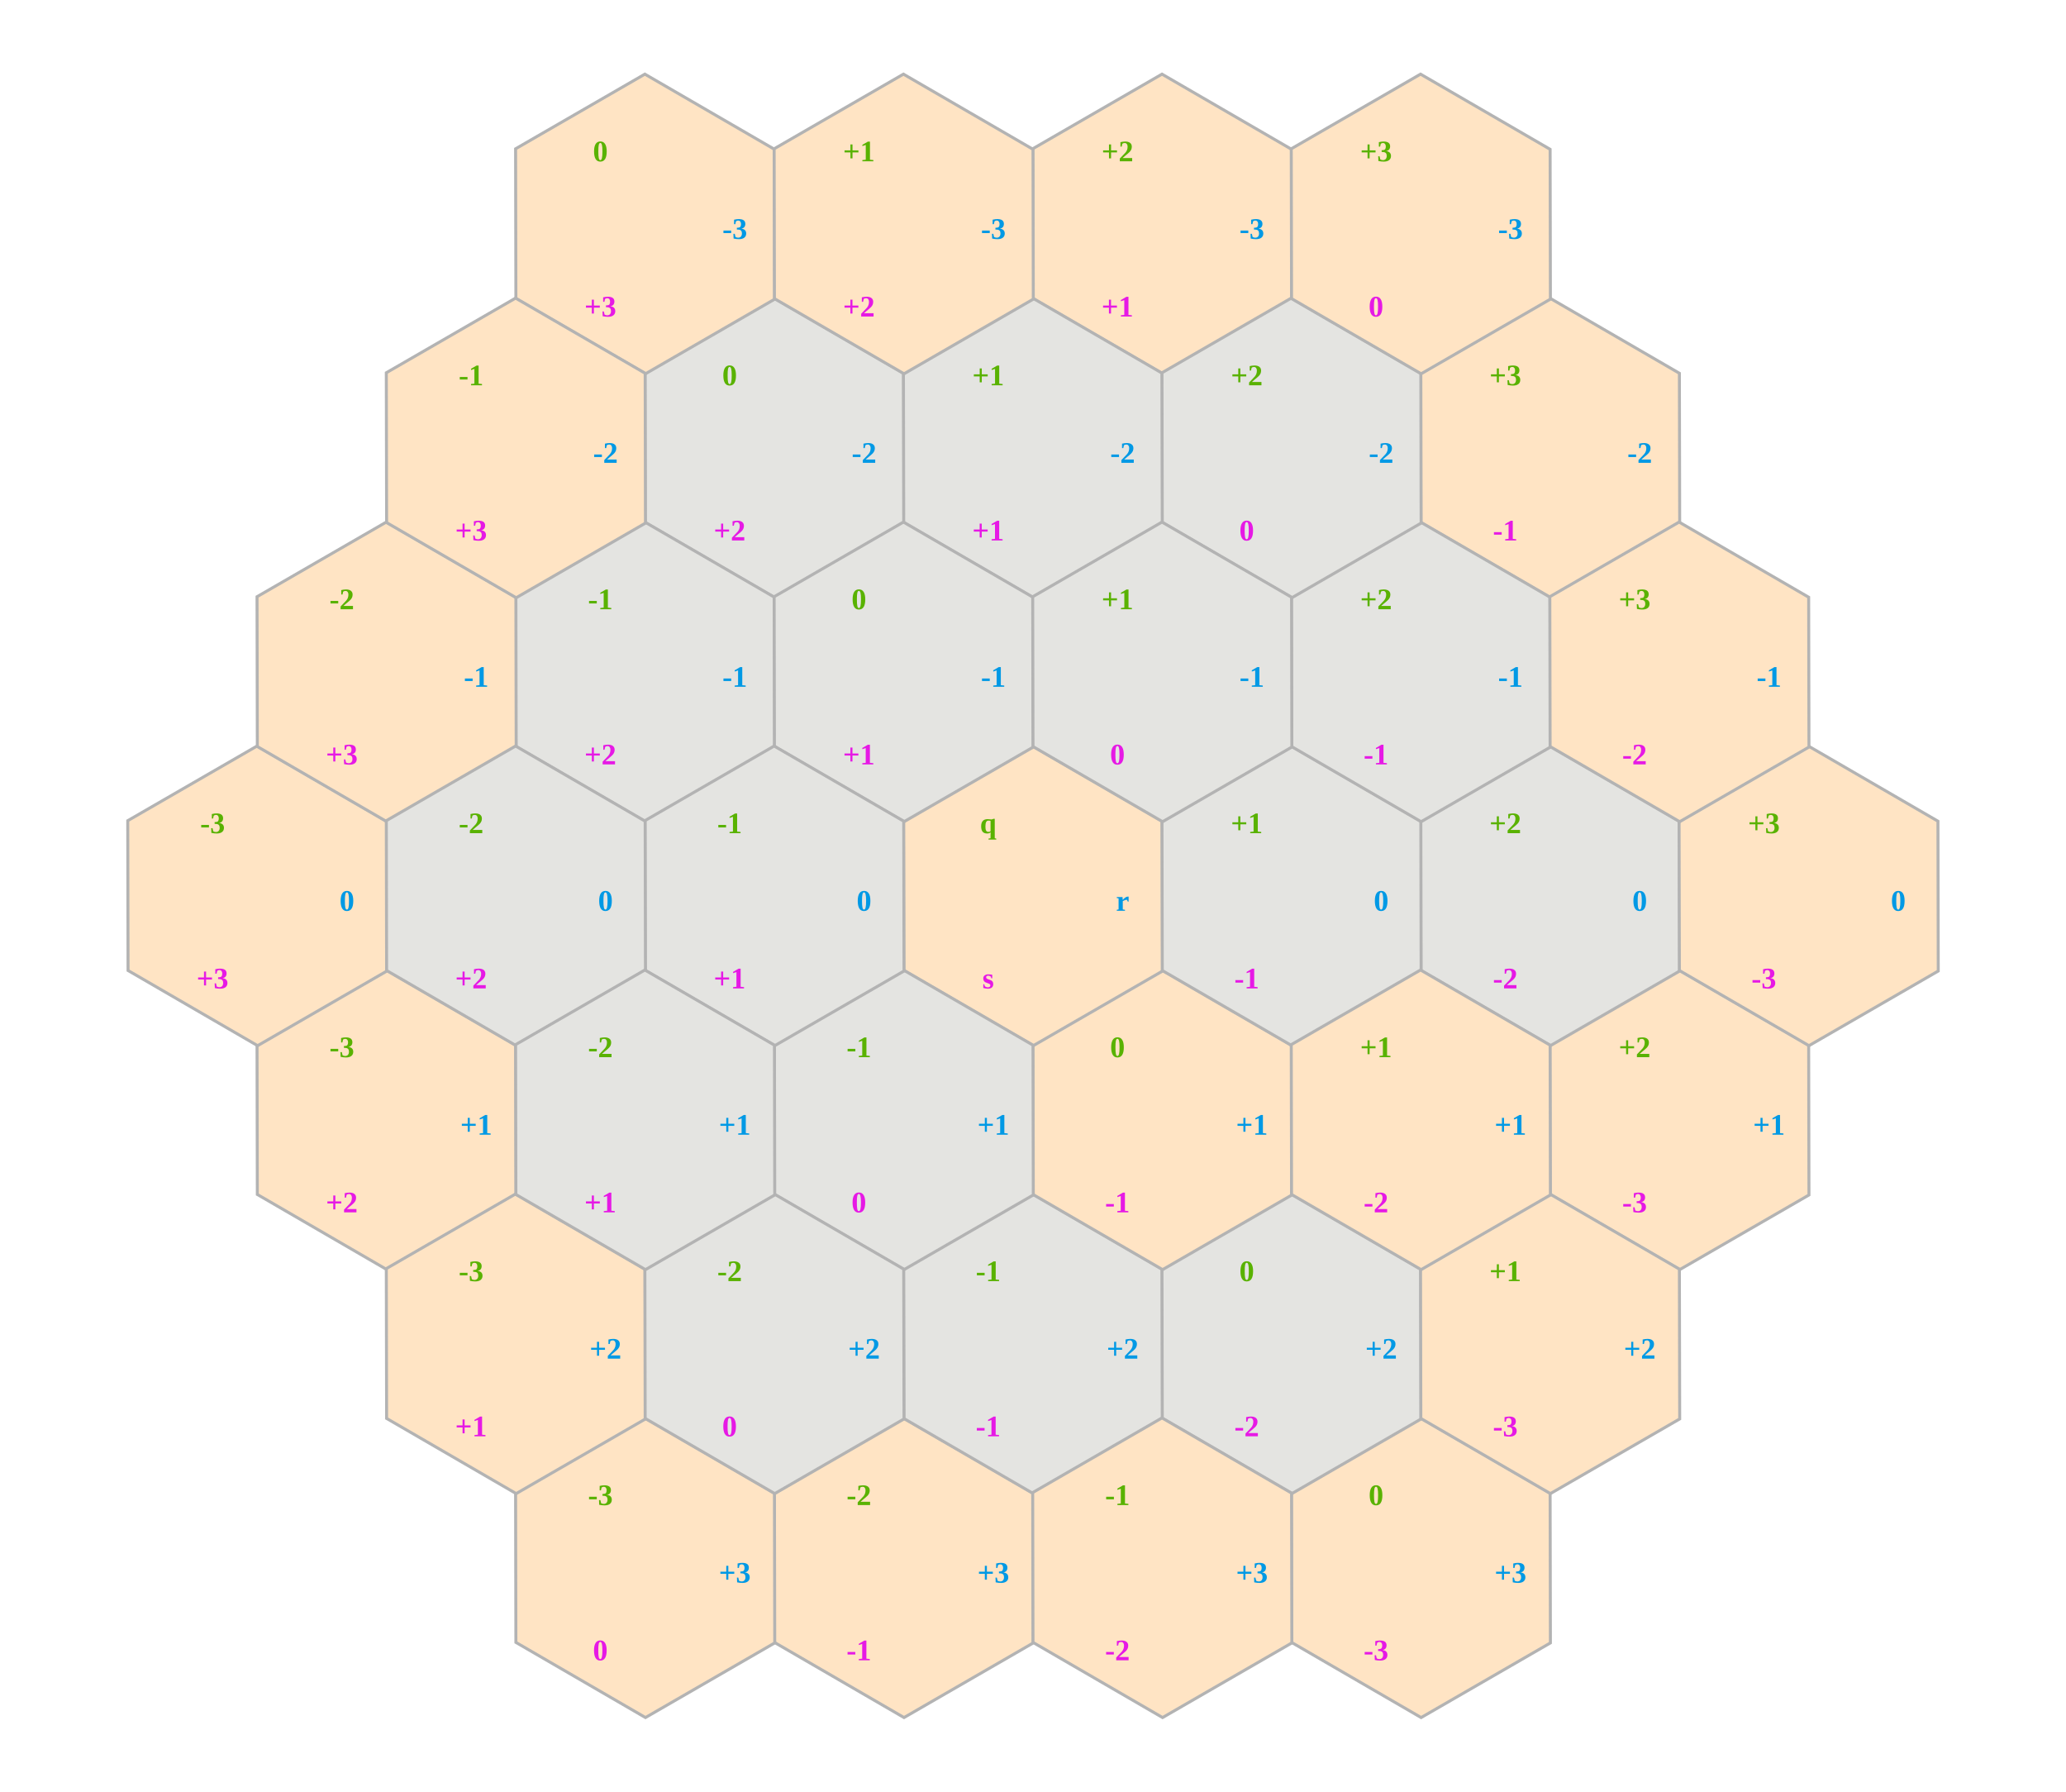
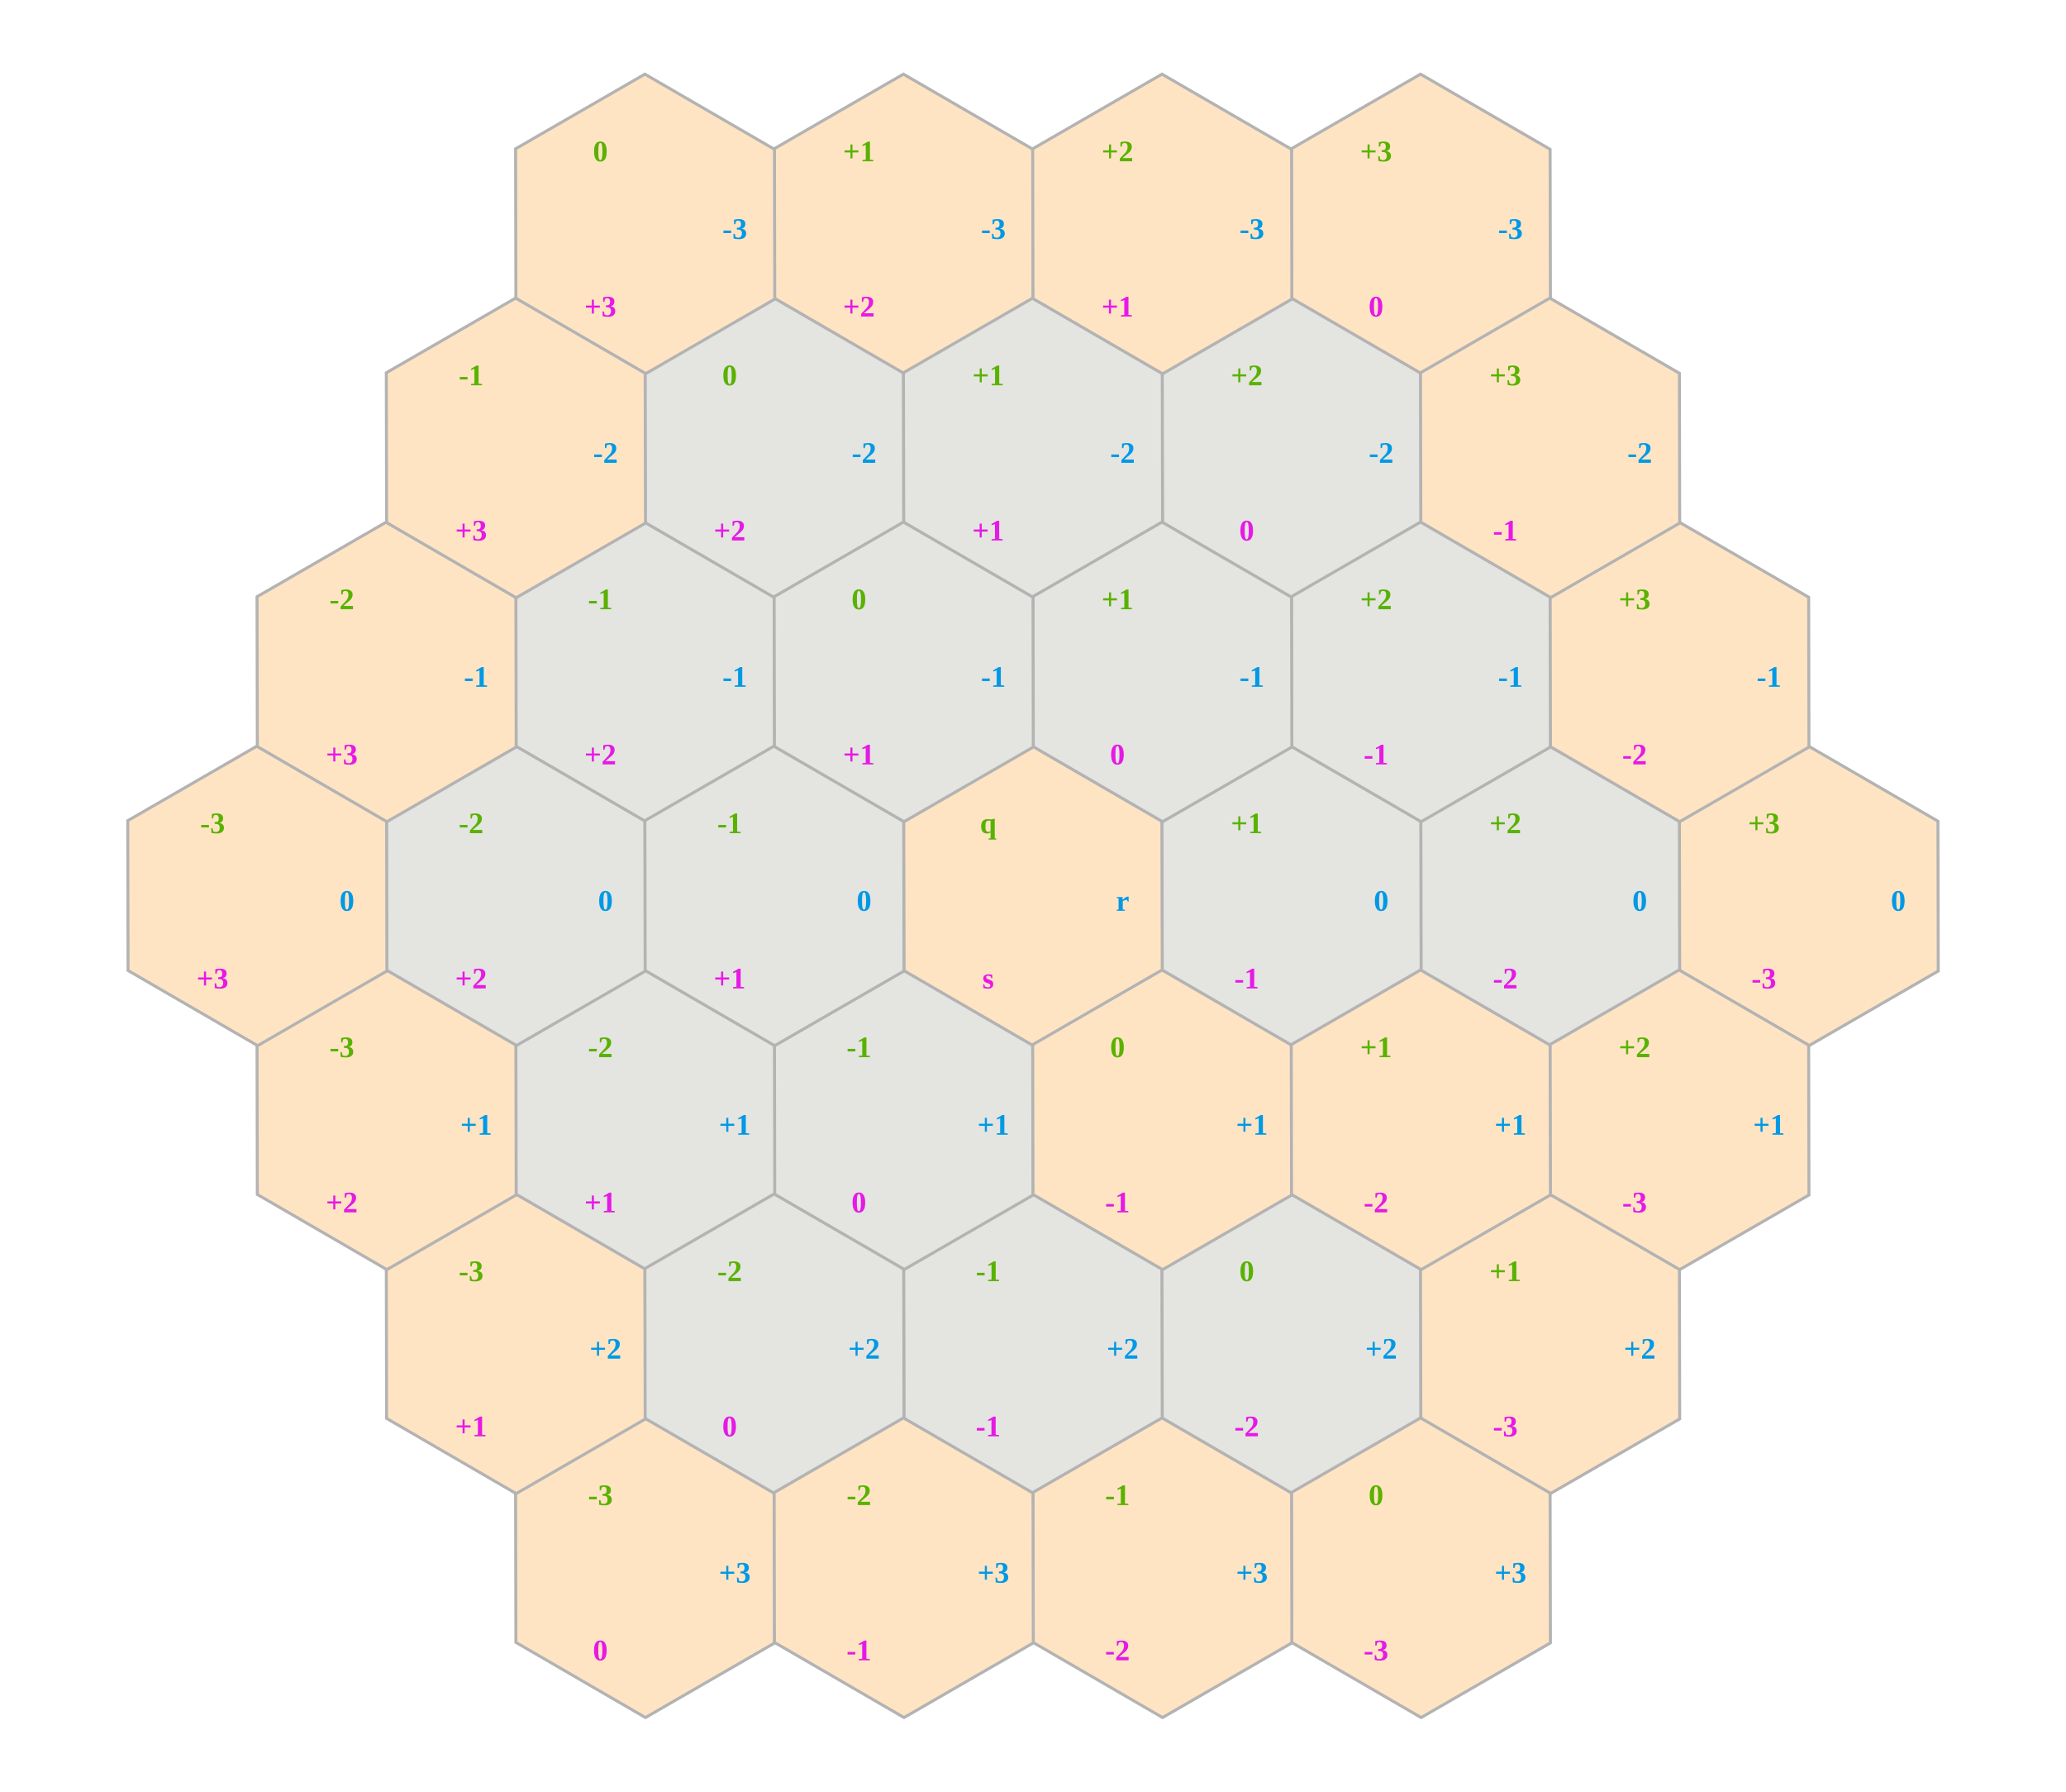
<svg xmlns="http://www.w3.org/2000/svg" version="1.1" viewBox="-692 -600 1384 1200" width="1384" height="1200" preserveAspectRatio="xMidYMin meet">
  <style>
    svg {
        stroke-width: 2px;
        stroke: #b3b3b3ff;
        fill: #e4e4e1ff;
        background-color: #ffffffff;
    }
    text {
        font-weight: bold;
        stroke: none;
        fill: black;
        text-anchor: middle;
        font-size: 20px;
    }
    .q {
        fill: #59b201ff;
    }
    .r {
        fill: #0099e5ff;
    }
    .s {
        fill: #e619e5ff;
    }
    .style-1 {
        fill: #ffe4c4ff;
    }
</style>
-   <g class="style-1" transform="translate(-433.0127,150),rotate(-30)">
-     <polygon points="100,0 50,-87 -50,-87 -100,-0 -50,87 50,87">
-     </polygon>
-     <text transform="rotate(-90) translate(60, 0) rotate(90) rotate(30) translate(0,10)" class="q">-3</text>
-     <text transform="rotate(-90) translate(-30, 52) rotate(90) rotate(30) translate(0,10)" class="r">+1</text>
-     <text transform="rotate(-90) translate(-30, -52) rotate(90) rotate(30) translate(0,10)" class="s">+2</text>
-   </g>
-   <g class="style-1" transform="translate(433.0127,150),rotate(-30)">
-     <polygon points="100,0 50,-87 -50,-87 -100,-0 -50,87 50,87">
-     </polygon>
-     <text transform="rotate(-90) translate(60, 0) rotate(90) rotate(30) translate(0,10)" class="q">+2</text>
-     <text transform="rotate(-90) translate(-30, 52) rotate(90) rotate(30) translate(0,10)" class="r">+1</text>
-     <text transform="rotate(-90) translate(-30, -52) rotate(90) rotate(30) translate(0,10)" class="s">-3</text>
-   </g>
-   <g class="style-1" transform="translate(-86.60254,450),rotate(-30)">
-     <polygon points="100,0 50,-87 -50,-87 -100,-0 -50,87 50,87">
-     </polygon>
-     <text transform="rotate(-90) translate(60, 0) rotate(90) rotate(30) translate(0,10)" class="q">-2</text>
-     <text transform="rotate(-90) translate(-30, 52) rotate(90) rotate(30) translate(0,10)" class="r">+3</text>
-     <text transform="rotate(-90) translate(-30, -52) rotate(90) rotate(30) translate(0,10)" class="s">-1</text>
-   </g>
  <g transform="translate(0,300),rotate(-30)">
    <polygon points="100,0 50,-87 -50,-87 -100,-0 -50,87 50,87">
    </polygon>
    <text transform="rotate(-90) translate(60, 0) rotate(90) rotate(30) translate(0,10)" class="q">-1</text>
    <text transform="rotate(-90) translate(-30, 52) rotate(90) rotate(30) translate(0,10)" class="r">+2</text>
    <text transform="rotate(-90) translate(-30, -52) rotate(90) rotate(30) translate(0,10)" class="s">-1</text>
  </g>
-   <g class="style-1" transform="translate(-519.6152,0),rotate(-30)">
-     <polygon points="100,0 50,-87 -50,-87 -100,-0 -50,87 50,87">
-     </polygon>
-     <text transform="rotate(-90) translate(60, 0) rotate(90) rotate(30) translate(0,10)" class="q">-3</text>
-     <text transform="rotate(-90) translate(-30, 52) rotate(90) rotate(30) translate(0,10)" class="r">0</text>
-     <text transform="rotate(-90) translate(-30, -52) rotate(90) rotate(30) translate(0,10)" class="s">+3</text>
-   </g>
-   <g transform="translate(-173.2051,-300),rotate(-30)">
-     <polygon points="100,0 50,-87 -50,-87 -100,-0 -50,87 50,87">
-     </polygon>
-     <text transform="rotate(-90) translate(60, 0) rotate(90) rotate(30) translate(0,10)" class="q">0</text>
-     <text transform="rotate(-90) translate(-30, 52) rotate(90) rotate(30) translate(0,10)" class="r">-2</text>
-     <text transform="rotate(-90) translate(-30, -52) rotate(90) rotate(30) translate(0,10)" class="s">+2</text>
-   </g>
-   <g class="style-1" transform="translate(86.60254,-450),rotate(-30)">
-     <polygon points="100,0 50,-87 -50,-87 -100,-0 -50,87 50,87">
-     </polygon>
-     <text transform="rotate(-90) translate(60, 0) rotate(90) rotate(30) translate(0,10)" class="q">+2</text>
-     <text transform="rotate(-90) translate(-30, 52) rotate(90) rotate(30) translate(0,10)" class="r">-3</text>
-     <text transform="rotate(-90) translate(-30, -52) rotate(90) rotate(30) translate(0,10)" class="s">+1</text>
-   </g>
-   <g class="style-1" transform="translate(259.8076,450),rotate(-30)">
-     <polygon points="100,0 50,-87 -50,-87 -100,-0 -50,87 50,87">
-     </polygon>
-     <text transform="rotate(-90) translate(60, 0) rotate(90) rotate(30) translate(0,10)" class="q">0</text>
-     <text transform="rotate(-90) translate(-30, 52) rotate(90) rotate(30) translate(0,10)" class="r">+3</text>
-     <text transform="rotate(-90) translate(-30, -52) rotate(90) rotate(30) translate(0,10)" class="s">-3</text>
+   <g transform="translate(173.2051,300),rotate(-30)">
+     <polygon points="100,0 50,-87 -50,-87 -100,-0 -50,87 50,87">
+     </polygon>
+     <text transform="rotate(-90) translate(60, 0) rotate(90) rotate(30) translate(0,10)" class="q">0</text>
+     <text transform="rotate(-90) translate(-30, 52) rotate(90) rotate(30) translate(0,10)" class="r">+2</text>
+     <text transform="rotate(-90) translate(-30, -52) rotate(90) rotate(30) translate(0,10)" class="s">-2</text>
+   </g>
+   <g class="style-1" transform="translate(259.8076,-450),rotate(-30)">
+     <polygon points="100,0 50,-87 -50,-87 -100,-0 -50,87 50,87">
+     </polygon>
+     <text transform="rotate(-90) translate(60, 0) rotate(90) rotate(30) translate(0,10)" class="q">+3</text>
+     <text transform="rotate(-90) translate(-30, 52) rotate(90) rotate(30) translate(0,10)" class="r">-3</text>
+     <text transform="rotate(-90) translate(-30, -52) rotate(90) rotate(30) translate(0,10)" class="s">0</text>
+   </g>
+   <g class="style-1" transform="translate(-259.8076,450),rotate(-30)">
+     <polygon points="100,0 50,-87 -50,-87 -100,-0 -50,87 50,87">
+     </polygon>
+     <text transform="rotate(-90) translate(60, 0) rotate(90) rotate(30) translate(0,10)" class="q">-3</text>
+     <text transform="rotate(-90) translate(-30, 52) rotate(90) rotate(30) translate(0,10)" class="r">+3</text>
+     <text transform="rotate(-90) translate(-30, -52) rotate(90) rotate(30) translate(0,10)" class="s">0</text>
+   </g>
+   <g class="style-1" transform="translate(-86.60254,-450),rotate(-30)">
+     <polygon points="100,0 50,-87 -50,-87 -100,-0 -50,87 50,87">
+     </polygon>
+     <text transform="rotate(-90) translate(60, 0) rotate(90) rotate(30) translate(0,10)" class="q">+1</text>
+     <text transform="rotate(-90) translate(-30, 52) rotate(90) rotate(30) translate(0,10)" class="r">-3</text>
+     <text transform="rotate(-90) translate(-30, -52) rotate(90) rotate(30) translate(0,10)" class="s">+2</text>
+   </g>
+   <g transform="translate(-86.60254,150),rotate(-30)">
+     <polygon points="100,0 50,-87 -50,-87 -100,-0 -50,87 50,87">
+     </polygon>
+     <text transform="rotate(-90) translate(60, 0) rotate(90) rotate(30) translate(0,10)" class="q">-1</text>
+     <text transform="rotate(-90) translate(-30, 52) rotate(90) rotate(30) translate(0,10)" class="r">+1</text>
+     <text transform="rotate(-90) translate(-30, -52) rotate(90) rotate(30) translate(0,10)" class="s">0</text>
+   </g>
+   <g transform="translate(-259.8076,150),rotate(-30)">
+     <polygon points="100,0 50,-87 -50,-87 -100,-0 -50,87 50,87">
+     </polygon>
+     <text transform="rotate(-90) translate(60, 0) rotate(90) rotate(30) translate(0,10)" class="q">-2</text>
+     <text transform="rotate(-90) translate(-30, 52) rotate(90) rotate(30) translate(0,10)" class="r">+1</text>
+     <text transform="rotate(-90) translate(-30, -52) rotate(90) rotate(30) translate(0,10)" class="s">+1</text>
+   </g>
+   <g transform="translate(-259.8076,-150),rotate(-30)">
+     <polygon points="100,0 50,-87 -50,-87 -100,-0 -50,87 50,87">
+     </polygon>
+     <text transform="rotate(-90) translate(60, 0) rotate(90) rotate(30) translate(0,10)" class="q">-1</text>
+     <text transform="rotate(-90) translate(-30, 52) rotate(90) rotate(30) translate(0,10)" class="r">-1</text>
+     <text transform="rotate(-90) translate(-30, -52) rotate(90) rotate(30) translate(0,10)" class="s">+2</text>
+   </g>
+   <g class="style-1" transform="translate(519.6152,0),rotate(-30)">
+     <polygon points="100,0 50,-87 -50,-87 -100,-0 -50,87 50,87">
+     </polygon>
+     <text transform="rotate(-90) translate(60, 0) rotate(90) rotate(30) translate(0,10)" class="q">+3</text>
+     <text transform="rotate(-90) translate(-30, 52) rotate(90) rotate(30) translate(0,10)" class="r">0</text>
+     <text transform="rotate(-90) translate(-30, -52) rotate(90) rotate(30) translate(0,10)" class="s">-3</text>
+   </g>
+   <g transform="translate(-346.4102,0),rotate(-30)">
+     <polygon points="100,0 50,-87 -50,-87 -100,-0 -50,87 50,87">
+     </polygon>
+     <text transform="rotate(-90) translate(60, 0) rotate(90) rotate(30) translate(0,10)" class="q">-2</text>
+     <text transform="rotate(-90) translate(-30, 52) rotate(90) rotate(30) translate(0,10)" class="r">0</text>
+     <text transform="rotate(-90) translate(-30, -52) rotate(90) rotate(30) translate(0,10)" class="s">+2</text>
  </g>
  <g transform="translate(346.4102,0),rotate(-30)">
    <polygon points="100,0 50,-87 -50,-87 -100,-0 -50,87 50,87">
    </polygon>
    <text transform="rotate(-90) translate(60, 0) rotate(90) rotate(30) translate(0,10)" class="q">+2</text>
    <text transform="rotate(-90) translate(-30, 52) rotate(90) rotate(30) translate(0,10)" class="r">0</text>
    <text transform="rotate(-90) translate(-30, -52) rotate(90) rotate(30) translate(0,10)" class="s">-2</text>
  </g>
-   <g transform="translate(-259.8076,-150),rotate(-30)">
-     <polygon points="100,0 50,-87 -50,-87 -100,-0 -50,87 50,87">
-     </polygon>
-     <text transform="rotate(-90) translate(60, 0) rotate(90) rotate(30) translate(0,10)" class="q">-1</text>
-     <text transform="rotate(-90) translate(-30, 52) rotate(90) rotate(30) translate(0,10)" class="r">-1</text>
-     <text transform="rotate(-90) translate(-30, -52) rotate(90) rotate(30) translate(0,10)" class="s">+2</text>
-   </g>
-   <g class="style-1" transform="translate(-259.8076,450),rotate(-30)">
-     <polygon points="100,0 50,-87 -50,-87 -100,-0 -50,87 50,87">
-     </polygon>
-     <text transform="rotate(-90) translate(60, 0) rotate(90) rotate(30) translate(0,10)" class="q">-3</text>
-     <text transform="rotate(-90) translate(-30, 52) rotate(90) rotate(30) translate(0,10)" class="r">+3</text>
-     <text transform="rotate(-90) translate(-30, -52) rotate(90) rotate(30) translate(0,10)" class="s">0</text>
-   </g>
-   <g transform="translate(173.2051,300),rotate(-30)">
-     <polygon points="100,0 50,-87 -50,-87 -100,-0 -50,87 50,87">
-     </polygon>
-     <text transform="rotate(-90) translate(60, 0) rotate(90) rotate(30) translate(0,10)" class="q">0</text>
-     <text transform="rotate(-90) translate(-30, 52) rotate(90) rotate(30) translate(0,10)" class="r">+2</text>
-     <text transform="rotate(-90) translate(-30, -52) rotate(90) rotate(30) translate(0,10)" class="s">-2</text>
-   </g>
-   <g class="style-1" transform="translate(519.6152,0),rotate(-30)">
-     <polygon points="100,0 50,-87 -50,-87 -100,-0 -50,87 50,87">
-     </polygon>
-     <text transform="rotate(-90) translate(60, 0) rotate(90) rotate(30) translate(0,10)" class="q">+3</text>
-     <text transform="rotate(-90) translate(-30, 52) rotate(90) rotate(30) translate(0,10)" class="r">0</text>
-     <text transform="rotate(-90) translate(-30, -52) rotate(90) rotate(30) translate(0,10)" class="s">-3</text>
-   </g>
-   <g class="style-1" transform="translate(86.60254,150),rotate(-30)">
-     <polygon points="100,0 50,-87 -50,-87 -100,-0 -50,87 50,87">
-     </polygon>
-     <text transform="rotate(-90) translate(60, 0) rotate(90) rotate(30) translate(0,10)" class="q">0</text>
-     <text transform="rotate(-90) translate(-30, 52) rotate(90) rotate(30) translate(0,10)" class="r">+1</text>
-     <text transform="rotate(-90) translate(-30, -52) rotate(90) rotate(30) translate(0,10)" class="s">-1</text>
-   </g>
-   <g class="style-1" transform="translate(346.4102,-300),rotate(-30)">
-     <polygon points="100,0 50,-87 -50,-87 -100,-0 -50,87 50,87">
-     </polygon>
-     <text transform="rotate(-90) translate(60, 0) rotate(90) rotate(30) translate(0,10)" class="q">+3</text>
-     <text transform="rotate(-90) translate(-30, 52) rotate(90) rotate(30) translate(0,10)" class="r">-2</text>
-     <text transform="rotate(-90) translate(-30, -52) rotate(90) rotate(30) translate(0,10)" class="s">-1</text>
+   <g class="style-1" transform="translate(346.4102,300),rotate(-30)">
+     <polygon points="100,0 50,-87 -50,-87 -100,-0 -50,87 50,87">
+     </polygon>
+     <text transform="rotate(-90) translate(60, 0) rotate(90) rotate(30) translate(0,10)" class="q">+1</text>
+     <text transform="rotate(-90) translate(-30, 52) rotate(90) rotate(30) translate(0,10)" class="r">+2</text>
+     <text transform="rotate(-90) translate(-30, -52) rotate(90) rotate(30) translate(0,10)" class="s">-3</text>
+   </g>
+   <g class="style-1" transform="translate(-346.4102,300),rotate(-30)">
+     <polygon points="100,0 50,-87 -50,-87 -100,-0 -50,87 50,87">
+     </polygon>
+     <text transform="rotate(-90) translate(60, 0) rotate(90) rotate(30) translate(0,10)" class="q">-3</text>
+     <text transform="rotate(-90) translate(-30, 52) rotate(90) rotate(30) translate(0,10)" class="r">+2</text>
+     <text transform="rotate(-90) translate(-30, -52) rotate(90) rotate(30) translate(0,10)" class="s">+1</text>
+   </g>
+   <g transform="translate(-173.2051,300),rotate(-30)">
+     <polygon points="100,0 50,-87 -50,-87 -100,-0 -50,87 50,87">
+     </polygon>
+     <text transform="rotate(-90) translate(60, 0) rotate(90) rotate(30) translate(0,10)" class="q">-2</text>
+     <text transform="rotate(-90) translate(-30, 52) rotate(90) rotate(30) translate(0,10)" class="r">+2</text>
+     <text transform="rotate(-90) translate(-30, -52) rotate(90) rotate(30) translate(0,10)" class="s">0</text>
  </g>
  <g class="style-1" transform="translate(0,0),rotate(-30)">
    <polygon points="100,0 50,-87 -50,-87 -100,-0 -50,87 50,87">
    </polygon>
    <text transform="rotate(-90) translate(60, 0) rotate(90) rotate(30) translate(0,10)" class="q">q</text>
    <text transform="rotate(-90) translate(-30, 52) rotate(90) rotate(30) translate(0,10)" class="r">r</text>
    <text transform="rotate(-90) translate(-30, -52) rotate(90) rotate(30) translate(0,10)" class="s">s</text>
  </g>
+   <g class="style-1" transform="translate(259.8076,450),rotate(-30)">
+     <polygon points="100,0 50,-87 -50,-87 -100,-0 -50,87 50,87">
+     </polygon>
+     <text transform="rotate(-90) translate(60, 0) rotate(90) rotate(30) translate(0,10)" class="q">0</text>
+     <text transform="rotate(-90) translate(-30, 52) rotate(90) rotate(30) translate(0,10)" class="r">+3</text>
+     <text transform="rotate(-90) translate(-30, -52) rotate(90) rotate(30) translate(0,10)" class="s">-3</text>
+   </g>
+   <g class="style-1" transform="translate(433.0127,-150),rotate(-30)">
+     <polygon points="100,0 50,-87 -50,-87 -100,-0 -50,87 50,87">
+     </polygon>
+     <text transform="rotate(-90) translate(60, 0) rotate(90) rotate(30) translate(0,10)" class="q">+3</text>
+     <text transform="rotate(-90) translate(-30, 52) rotate(90) rotate(30) translate(0,10)" class="r">-1</text>
+     <text transform="rotate(-90) translate(-30, -52) rotate(90) rotate(30) translate(0,10)" class="s">-2</text>
+   </g>
+   <g transform="translate(-173.2051,0),rotate(-30)">
+     <polygon points="100,0 50,-87 -50,-87 -100,-0 -50,87 50,87">
+     </polygon>
+     <text transform="rotate(-90) translate(60, 0) rotate(90) rotate(30) translate(0,10)" class="q">-1</text>
+     <text transform="rotate(-90) translate(-30, 52) rotate(90) rotate(30) translate(0,10)" class="r">0</text>
+     <text transform="rotate(-90) translate(-30, -52) rotate(90) rotate(30) translate(0,10)" class="s">+1</text>
+   </g>
+   <g class="style-1" transform="translate(-433.0127,150),rotate(-30)">
+     <polygon points="100,0 50,-87 -50,-87 -100,-0 -50,87 50,87">
+     </polygon>
+     <text transform="rotate(-90) translate(60, 0) rotate(90) rotate(30) translate(0,10)" class="q">-3</text>
+     <text transform="rotate(-90) translate(-30, 52) rotate(90) rotate(30) translate(0,10)" class="r">+1</text>
+     <text transform="rotate(-90) translate(-30, -52) rotate(90) rotate(30) translate(0,10)" class="s">+2</text>
+   </g>
  <g transform="translate(173.2051,0),rotate(-30)">
    <polygon points="100,0 50,-87 -50,-87 -100,-0 -50,87 50,87">
    </polygon>
    <text transform="rotate(-90) translate(60, 0) rotate(90) rotate(30) translate(0,10)" class="q">+1</text>
    <text transform="rotate(-90) translate(-30, 52) rotate(90) rotate(30) translate(0,10)" class="r">0</text>
    <text transform="rotate(-90) translate(-30, -52) rotate(90) rotate(30) translate(0,10)" class="s">-1</text>
  </g>
-   <g class="style-1" transform="translate(346.4102,300),rotate(-30)">
-     <polygon points="100,0 50,-87 -50,-87 -100,-0 -50,87 50,87">
-     </polygon>
-     <text transform="rotate(-90) translate(60, 0) rotate(90) rotate(30) translate(0,10)" class="q">+1</text>
-     <text transform="rotate(-90) translate(-30, 52) rotate(90) rotate(30) translate(0,10)" class="r">+2</text>
-     <text transform="rotate(-90) translate(-30, -52) rotate(90) rotate(30) translate(0,10)" class="s">-3</text>
+   <g transform="translate(173.2051,-300),rotate(-30)">
+     <polygon points="100,0 50,-87 -50,-87 -100,-0 -50,87 50,87">
+     </polygon>
+     <text transform="rotate(-90) translate(60, 0) rotate(90) rotate(30) translate(0,10)" class="q">+2</text>
+     <text transform="rotate(-90) translate(-30, 52) rotate(90) rotate(30) translate(0,10)" class="r">-2</text>
+     <text transform="rotate(-90) translate(-30, -52) rotate(90) rotate(30) translate(0,10)" class="s">0</text>
+   </g>
+   <g transform="translate(-173.2051,-300),rotate(-30)">
+     <polygon points="100,0 50,-87 -50,-87 -100,-0 -50,87 50,87">
+     </polygon>
+     <text transform="rotate(-90) translate(60, 0) rotate(90) rotate(30) translate(0,10)" class="q">0</text>
+     <text transform="rotate(-90) translate(-30, 52) rotate(90) rotate(30) translate(0,10)" class="r">-2</text>
+     <text transform="rotate(-90) translate(-30, -52) rotate(90) rotate(30) translate(0,10)" class="s">+2</text>
+   </g>
+   <g class="style-1" transform="translate(-259.8076,-450),rotate(-30)">
+     <polygon points="100,0 50,-87 -50,-87 -100,-0 -50,87 50,87">
+     </polygon>
+     <text transform="rotate(-90) translate(60, 0) rotate(90) rotate(30) translate(0,10)" class="q">0</text>
+     <text transform="rotate(-90) translate(-30, 52) rotate(90) rotate(30) translate(0,10)" class="r">-3</text>
+     <text transform="rotate(-90) translate(-30, -52) rotate(90) rotate(30) translate(0,10)" class="s">+3</text>
+   </g>
+   <g class="style-1" transform="translate(346.4102,-300),rotate(-30)">
+     <polygon points="100,0 50,-87 -50,-87 -100,-0 -50,87 50,87">
+     </polygon>
+     <text transform="rotate(-90) translate(60, 0) rotate(90) rotate(30) translate(0,10)" class="q">+3</text>
+     <text transform="rotate(-90) translate(-30, 52) rotate(90) rotate(30) translate(0,10)" class="r">-2</text>
+     <text transform="rotate(-90) translate(-30, -52) rotate(90) rotate(30) translate(0,10)" class="s">-1</text>
  </g>
  <g transform="translate(0,-300),rotate(-30)">
    <polygon points="100,0 50,-87 -50,-87 -100,-0 -50,87 50,87">
    </polygon>
    <text transform="rotate(-90) translate(60, 0) rotate(90) rotate(30) translate(0,10)" class="q">+1</text>
    <text transform="rotate(-90) translate(-30, 52) rotate(90) rotate(30) translate(0,10)" class="r">-2</text>
    <text transform="rotate(-90) translate(-30, -52) rotate(90) rotate(30) translate(0,10)" class="s">+1</text>
  </g>
+   <g transform="translate(259.8076,-150),rotate(-30)">
+     <polygon points="100,0 50,-87 -50,-87 -100,-0 -50,87 50,87">
+     </polygon>
+     <text transform="rotate(-90) translate(60, 0) rotate(90) rotate(30) translate(0,10)" class="q">+2</text>
+     <text transform="rotate(-90) translate(-30, 52) rotate(90) rotate(30) translate(0,10)" class="r">-1</text>
+     <text transform="rotate(-90) translate(-30, -52) rotate(90) rotate(30) translate(0,10)" class="s">-1</text>
+   </g>
+   <g transform="translate(86.60254,-150),rotate(-30)">
+     <polygon points="100,0 50,-87 -50,-87 -100,-0 -50,87 50,87">
+     </polygon>
+     <text transform="rotate(-90) translate(60, 0) rotate(90) rotate(30) translate(0,10)" class="q">+1</text>
+     <text transform="rotate(-90) translate(-30, 52) rotate(90) rotate(30) translate(0,10)" class="r">-1</text>
+     <text transform="rotate(-90) translate(-30, -52) rotate(90) rotate(30) translate(0,10)" class="s">0</text>
+   </g>
+   <g class="style-1" transform="translate(86.60254,450),rotate(-30)">
+     <polygon points="100,0 50,-87 -50,-87 -100,-0 -50,87 50,87">
+     </polygon>
+     <text transform="rotate(-90) translate(60, 0) rotate(90) rotate(30) translate(0,10)" class="q">-1</text>
+     <text transform="rotate(-90) translate(-30, 52) rotate(90) rotate(30) translate(0,10)" class="r">+3</text>
+     <text transform="rotate(-90) translate(-30, -52) rotate(90) rotate(30) translate(0,10)" class="s">-2</text>
+   </g>
+   <g class="style-1" transform="translate(86.60254,150),rotate(-30)">
+     <polygon points="100,0 50,-87 -50,-87 -100,-0 -50,87 50,87">
+     </polygon>
+     <text transform="rotate(-90) translate(60, 0) rotate(90) rotate(30) translate(0,10)" class="q">0</text>
+     <text transform="rotate(-90) translate(-30, 52) rotate(90) rotate(30) translate(0,10)" class="r">+1</text>
+     <text transform="rotate(-90) translate(-30, -52) rotate(90) rotate(30) translate(0,10)" class="s">-1</text>
+   </g>
+   <g class="style-1" transform="translate(-519.6152,0),rotate(-30)">
+     <polygon points="100,0 50,-87 -50,-87 -100,-0 -50,87 50,87">
+     </polygon>
+     <text transform="rotate(-90) translate(60, 0) rotate(90) rotate(30) translate(0,10)" class="q">-3</text>
+     <text transform="rotate(-90) translate(-30, 52) rotate(90) rotate(30) translate(0,10)" class="r">0</text>
+     <text transform="rotate(-90) translate(-30, -52) rotate(90) rotate(30) translate(0,10)" class="s">+3</text>
+   </g>
+   <g transform="translate(-86.60254,-150),rotate(-30)">
+     <polygon points="100,0 50,-87 -50,-87 -100,-0 -50,87 50,87">
+     </polygon>
+     <text transform="rotate(-90) translate(60, 0) rotate(90) rotate(30) translate(0,10)" class="q">0</text>
+     <text transform="rotate(-90) translate(-30, 52) rotate(90) rotate(30) translate(0,10)" class="r">-1</text>
+     <text transform="rotate(-90) translate(-30, -52) rotate(90) rotate(30) translate(0,10)" class="s">+1</text>
+   </g>
+   <g class="style-1" transform="translate(-86.60254,450),rotate(-30)">
+     <polygon points="100,0 50,-87 -50,-87 -100,-0 -50,87 50,87">
+     </polygon>
+     <text transform="rotate(-90) translate(60, 0) rotate(90) rotate(30) translate(0,10)" class="q">-2</text>
+     <text transform="rotate(-90) translate(-30, 52) rotate(90) rotate(30) translate(0,10)" class="r">+3</text>
+     <text transform="rotate(-90) translate(-30, -52) rotate(90) rotate(30) translate(0,10)" class="s">-1</text>
+   </g>
  <g class="style-1" transform="translate(-433.0127,-150),rotate(-30)">
    <polygon points="100,0 50,-87 -50,-87 -100,-0 -50,87 50,87">
    </polygon>
    <text transform="rotate(-90) translate(60, 0) rotate(90) rotate(30) translate(0,10)" class="q">-2</text>
    <text transform="rotate(-90) translate(-30, 52) rotate(90) rotate(30) translate(0,10)" class="r">-1</text>
    <text transform="rotate(-90) translate(-30, -52) rotate(90) rotate(30) translate(0,10)" class="s">+3</text>
  </g>
-   <g transform="translate(259.8076,-150),rotate(-30)">
-     <polygon points="100,0 50,-87 -50,-87 -100,-0 -50,87 50,87">
-     </polygon>
-     <text transform="rotate(-90) translate(60, 0) rotate(90) rotate(30) translate(0,10)" class="q">+2</text>
-     <text transform="rotate(-90) translate(-30, 52) rotate(90) rotate(30) translate(0,10)" class="r">-1</text>
-     <text transform="rotate(-90) translate(-30, -52) rotate(90) rotate(30) translate(0,10)" class="s">-1</text>
-   </g>
-   <g class="style-1" transform="translate(-259.8076,-450),rotate(-30)">
-     <polygon points="100,0 50,-87 -50,-87 -100,-0 -50,87 50,87">
-     </polygon>
-     <text transform="rotate(-90) translate(60, 0) rotate(90) rotate(30) translate(0,10)" class="q">0</text>
-     <text transform="rotate(-90) translate(-30, 52) rotate(90) rotate(30) translate(0,10)" class="r">-3</text>
-     <text transform="rotate(-90) translate(-30, -52) rotate(90) rotate(30) translate(0,10)" class="s">+3</text>
-   </g>
-   <g transform="translate(173.2051,-300),rotate(-30)">
-     <polygon points="100,0 50,-87 -50,-87 -100,-0 -50,87 50,87">
-     </polygon>
-     <text transform="rotate(-90) translate(60, 0) rotate(90) rotate(30) translate(0,10)" class="q">+2</text>
-     <text transform="rotate(-90) translate(-30, 52) rotate(90) rotate(30) translate(0,10)" class="r">-2</text>
-     <text transform="rotate(-90) translate(-30, -52) rotate(90) rotate(30) translate(0,10)" class="s">0</text>
-   </g>
-   <g class="style-1" transform="translate(-346.4102,300),rotate(-30)">
-     <polygon points="100,0 50,-87 -50,-87 -100,-0 -50,87 50,87">
-     </polygon>
-     <text transform="rotate(-90) translate(60, 0) rotate(90) rotate(30) translate(0,10)" class="q">-3</text>
-     <text transform="rotate(-90) translate(-30, 52) rotate(90) rotate(30) translate(0,10)" class="r">+2</text>
-     <text transform="rotate(-90) translate(-30, -52) rotate(90) rotate(30) translate(0,10)" class="s">+1</text>
-   </g>
-   <g transform="translate(-86.60254,-150),rotate(-30)">
-     <polygon points="100,0 50,-87 -50,-87 -100,-0 -50,87 50,87">
-     </polygon>
-     <text transform="rotate(-90) translate(60, 0) rotate(90) rotate(30) translate(0,10)" class="q">0</text>
-     <text transform="rotate(-90) translate(-30, 52) rotate(90) rotate(30) translate(0,10)" class="r">-1</text>
-     <text transform="rotate(-90) translate(-30, -52) rotate(90) rotate(30) translate(0,10)" class="s">+1</text>
+   <g class="style-1" transform="translate(86.60254,-450),rotate(-30)">
+     <polygon points="100,0 50,-87 -50,-87 -100,-0 -50,87 50,87">
+     </polygon>
+     <text transform="rotate(-90) translate(60, 0) rotate(90) rotate(30) translate(0,10)" class="q">+2</text>
+     <text transform="rotate(-90) translate(-30, 52) rotate(90) rotate(30) translate(0,10)" class="r">-3</text>
+     <text transform="rotate(-90) translate(-30, -52) rotate(90) rotate(30) translate(0,10)" class="s">+1</text>
+   </g>
+   <g class="style-1" transform="translate(433.0127,150),rotate(-30)">
+     <polygon points="100,0 50,-87 -50,-87 -100,-0 -50,87 50,87">
+     </polygon>
+     <text transform="rotate(-90) translate(60, 0) rotate(90) rotate(30) translate(0,10)" class="q">+2</text>
+     <text transform="rotate(-90) translate(-30, 52) rotate(90) rotate(30) translate(0,10)" class="r">+1</text>
+     <text transform="rotate(-90) translate(-30, -52) rotate(90) rotate(30) translate(0,10)" class="s">-3</text>
+   </g>
+   <g class="style-1" transform="translate(259.8076,150),rotate(-30)">
+     <polygon points="100,0 50,-87 -50,-87 -100,-0 -50,87 50,87">
+     </polygon>
+     <text transform="rotate(-90) translate(60, 0) rotate(90) rotate(30) translate(0,10)" class="q">+1</text>
+     <text transform="rotate(-90) translate(-30, 52) rotate(90) rotate(30) translate(0,10)" class="r">+1</text>
+     <text transform="rotate(-90) translate(-30, -52) rotate(90) rotate(30) translate(0,10)" class="s">-2</text>
  </g>
  <g class="style-1" transform="translate(-346.4102,-300),rotate(-30)">
    <polygon points="100,0 50,-87 -50,-87 -100,-0 -50,87 50,87">
    </polygon>
    <text transform="rotate(-90) translate(60, 0) rotate(90) rotate(30) translate(0,10)" class="q">-1</text>
    <text transform="rotate(-90) translate(-30, 52) rotate(90) rotate(30) translate(0,10)" class="r">-2</text>
    <text transform="rotate(-90) translate(-30, -52) rotate(90) rotate(30) translate(0,10)" class="s">+3</text>
  </g>
-   <g class="style-1" transform="translate(86.60254,450),rotate(-30)">
-     <polygon points="100,0 50,-87 -50,-87 -100,-0 -50,87 50,87">
-     </polygon>
-     <text transform="rotate(-90) translate(60, 0) rotate(90) rotate(30) translate(0,10)" class="q">-1</text>
-     <text transform="rotate(-90) translate(-30, 52) rotate(90) rotate(30) translate(0,10)" class="r">+3</text>
-     <text transform="rotate(-90) translate(-30, -52) rotate(90) rotate(30) translate(0,10)" class="s">-2</text>
-   </g>
-   <g transform="translate(-86.60254,150),rotate(-30)">
-     <polygon points="100,0 50,-87 -50,-87 -100,-0 -50,87 50,87">
-     </polygon>
-     <text transform="rotate(-90) translate(60, 0) rotate(90) rotate(30) translate(0,10)" class="q">-1</text>
-     <text transform="rotate(-90) translate(-30, 52) rotate(90) rotate(30) translate(0,10)" class="r">+1</text>
-     <text transform="rotate(-90) translate(-30, -52) rotate(90) rotate(30) translate(0,10)" class="s">0</text>
-   </g>
-   <g transform="translate(-173.2051,0),rotate(-30)">
-     <polygon points="100,0 50,-87 -50,-87 -100,-0 -50,87 50,87">
-     </polygon>
-     <text transform="rotate(-90) translate(60, 0) rotate(90) rotate(30) translate(0,10)" class="q">-1</text>
-     <text transform="rotate(-90) translate(-30, 52) rotate(90) rotate(30) translate(0,10)" class="r">0</text>
-     <text transform="rotate(-90) translate(-30, -52) rotate(90) rotate(30) translate(0,10)" class="s">+1</text>
-   </g>
-   <g class="style-1" transform="translate(-86.60254,-450),rotate(-30)">
-     <polygon points="100,0 50,-87 -50,-87 -100,-0 -50,87 50,87">
-     </polygon>
-     <text transform="rotate(-90) translate(60, 0) rotate(90) rotate(30) translate(0,10)" class="q">+1</text>
-     <text transform="rotate(-90) translate(-30, 52) rotate(90) rotate(30) translate(0,10)" class="r">-3</text>
-     <text transform="rotate(-90) translate(-30, -52) rotate(90) rotate(30) translate(0,10)" class="s">+2</text>
-   </g>
-   <g transform="translate(-173.2051,300),rotate(-30)">
-     <polygon points="100,0 50,-87 -50,-87 -100,-0 -50,87 50,87">
-     </polygon>
-     <text transform="rotate(-90) translate(60, 0) rotate(90) rotate(30) translate(0,10)" class="q">-2</text>
-     <text transform="rotate(-90) translate(-30, 52) rotate(90) rotate(30) translate(0,10)" class="r">+2</text>
-     <text transform="rotate(-90) translate(-30, -52) rotate(90) rotate(30) translate(0,10)" class="s">0</text>
-   </g>
-   <g class="style-1" transform="translate(259.8076,-450),rotate(-30)">
-     <polygon points="100,0 50,-87 -50,-87 -100,-0 -50,87 50,87">
-     </polygon>
-     <text transform="rotate(-90) translate(60, 0) rotate(90) rotate(30) translate(0,10)" class="q">+3</text>
-     <text transform="rotate(-90) translate(-30, 52) rotate(90) rotate(30) translate(0,10)" class="r">-3</text>
-     <text transform="rotate(-90) translate(-30, -52) rotate(90) rotate(30) translate(0,10)" class="s">0</text>
-   </g>
-   <g class="style-1" transform="translate(259.8076,150),rotate(-30)">
-     <polygon points="100,0 50,-87 -50,-87 -100,-0 -50,87 50,87">
-     </polygon>
-     <text transform="rotate(-90) translate(60, 0) rotate(90) rotate(30) translate(0,10)" class="q">+1</text>
-     <text transform="rotate(-90) translate(-30, 52) rotate(90) rotate(30) translate(0,10)" class="r">+1</text>
-     <text transform="rotate(-90) translate(-30, -52) rotate(90) rotate(30) translate(0,10)" class="s">-2</text>
-   </g>
-   <g transform="translate(86.60254,-150),rotate(-30)">
-     <polygon points="100,0 50,-87 -50,-87 -100,-0 -50,87 50,87">
-     </polygon>
-     <text transform="rotate(-90) translate(60, 0) rotate(90) rotate(30) translate(0,10)" class="q">+1</text>
-     <text transform="rotate(-90) translate(-30, 52) rotate(90) rotate(30) translate(0,10)" class="r">-1</text>
-     <text transform="rotate(-90) translate(-30, -52) rotate(90) rotate(30) translate(0,10)" class="s">0</text>
-   </g>
-   <g transform="translate(-346.4102,0),rotate(-30)">
-     <polygon points="100,0 50,-87 -50,-87 -100,-0 -50,87 50,87">
-     </polygon>
-     <text transform="rotate(-90) translate(60, 0) rotate(90) rotate(30) translate(0,10)" class="q">-2</text>
-     <text transform="rotate(-90) translate(-30, 52) rotate(90) rotate(30) translate(0,10)" class="r">0</text>
-     <text transform="rotate(-90) translate(-30, -52) rotate(90) rotate(30) translate(0,10)" class="s">+2</text>
-   </g>
-   <g transform="translate(-259.8076,150),rotate(-30)">
-     <polygon points="100,0 50,-87 -50,-87 -100,-0 -50,87 50,87">
-     </polygon>
-     <text transform="rotate(-90) translate(60, 0) rotate(90) rotate(30) translate(0,10)" class="q">-2</text>
-     <text transform="rotate(-90) translate(-30, 52) rotate(90) rotate(30) translate(0,10)" class="r">+1</text>
-     <text transform="rotate(-90) translate(-30, -52) rotate(90) rotate(30) translate(0,10)" class="s">+1</text>
-   </g>
-   <g class="style-1" transform="translate(433.0127,-150),rotate(-30)">
-     <polygon points="100,0 50,-87 -50,-87 -100,-0 -50,87 50,87">
-     </polygon>
-     <text transform="rotate(-90) translate(60, 0) rotate(90) rotate(30) translate(0,10)" class="q">+3</text>
-     <text transform="rotate(-90) translate(-30, 52) rotate(90) rotate(30) translate(0,10)" class="r">-1</text>
-     <text transform="rotate(-90) translate(-30, -52) rotate(90) rotate(30) translate(0,10)" class="s">-2</text>
-   </g>
</svg>
